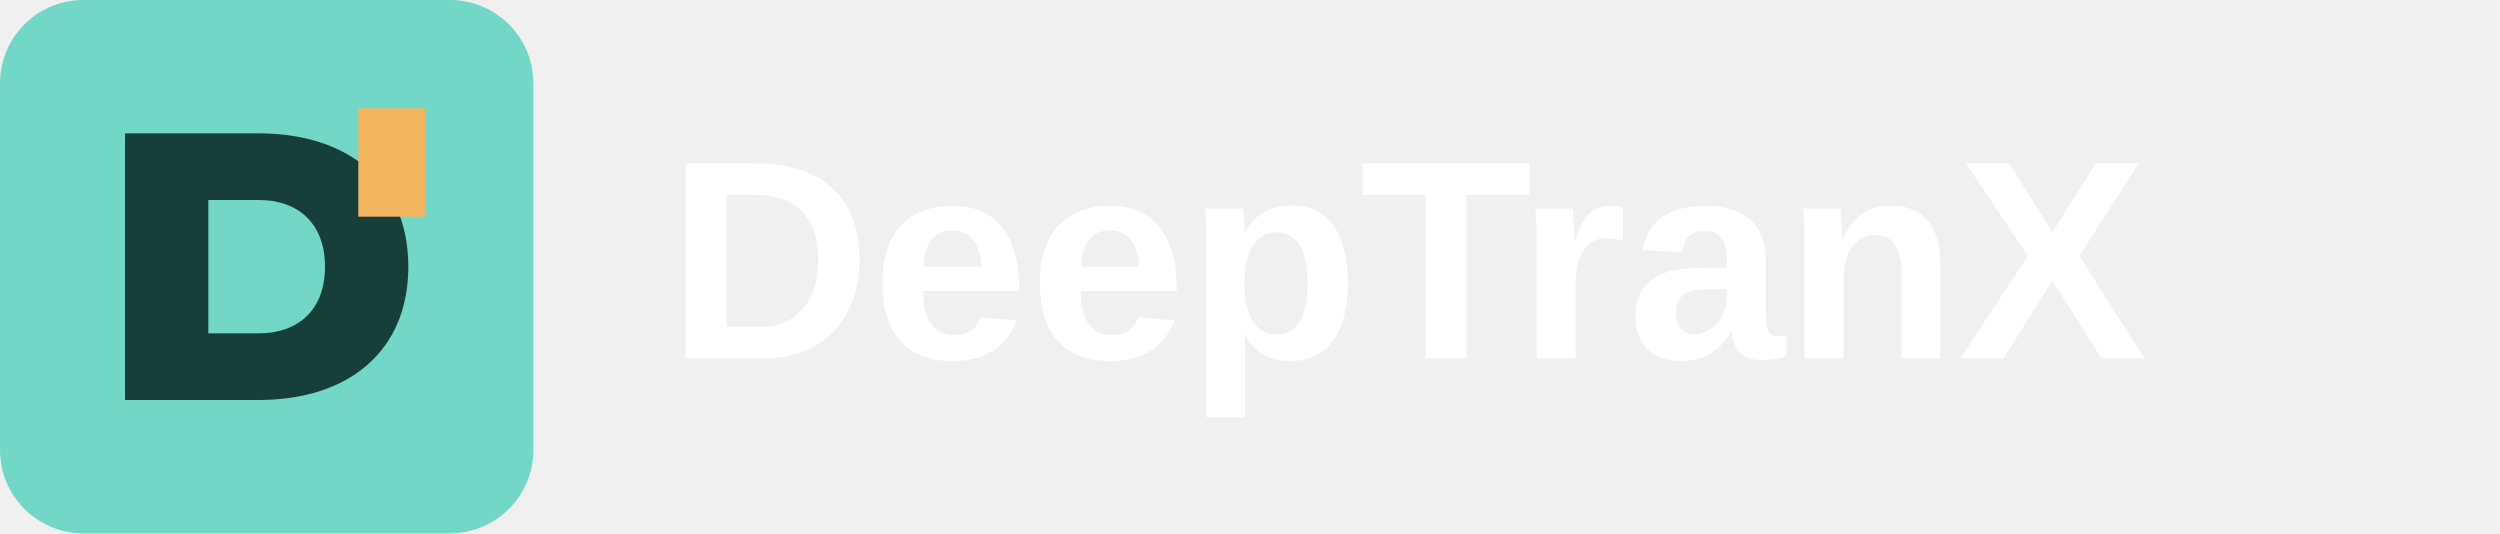
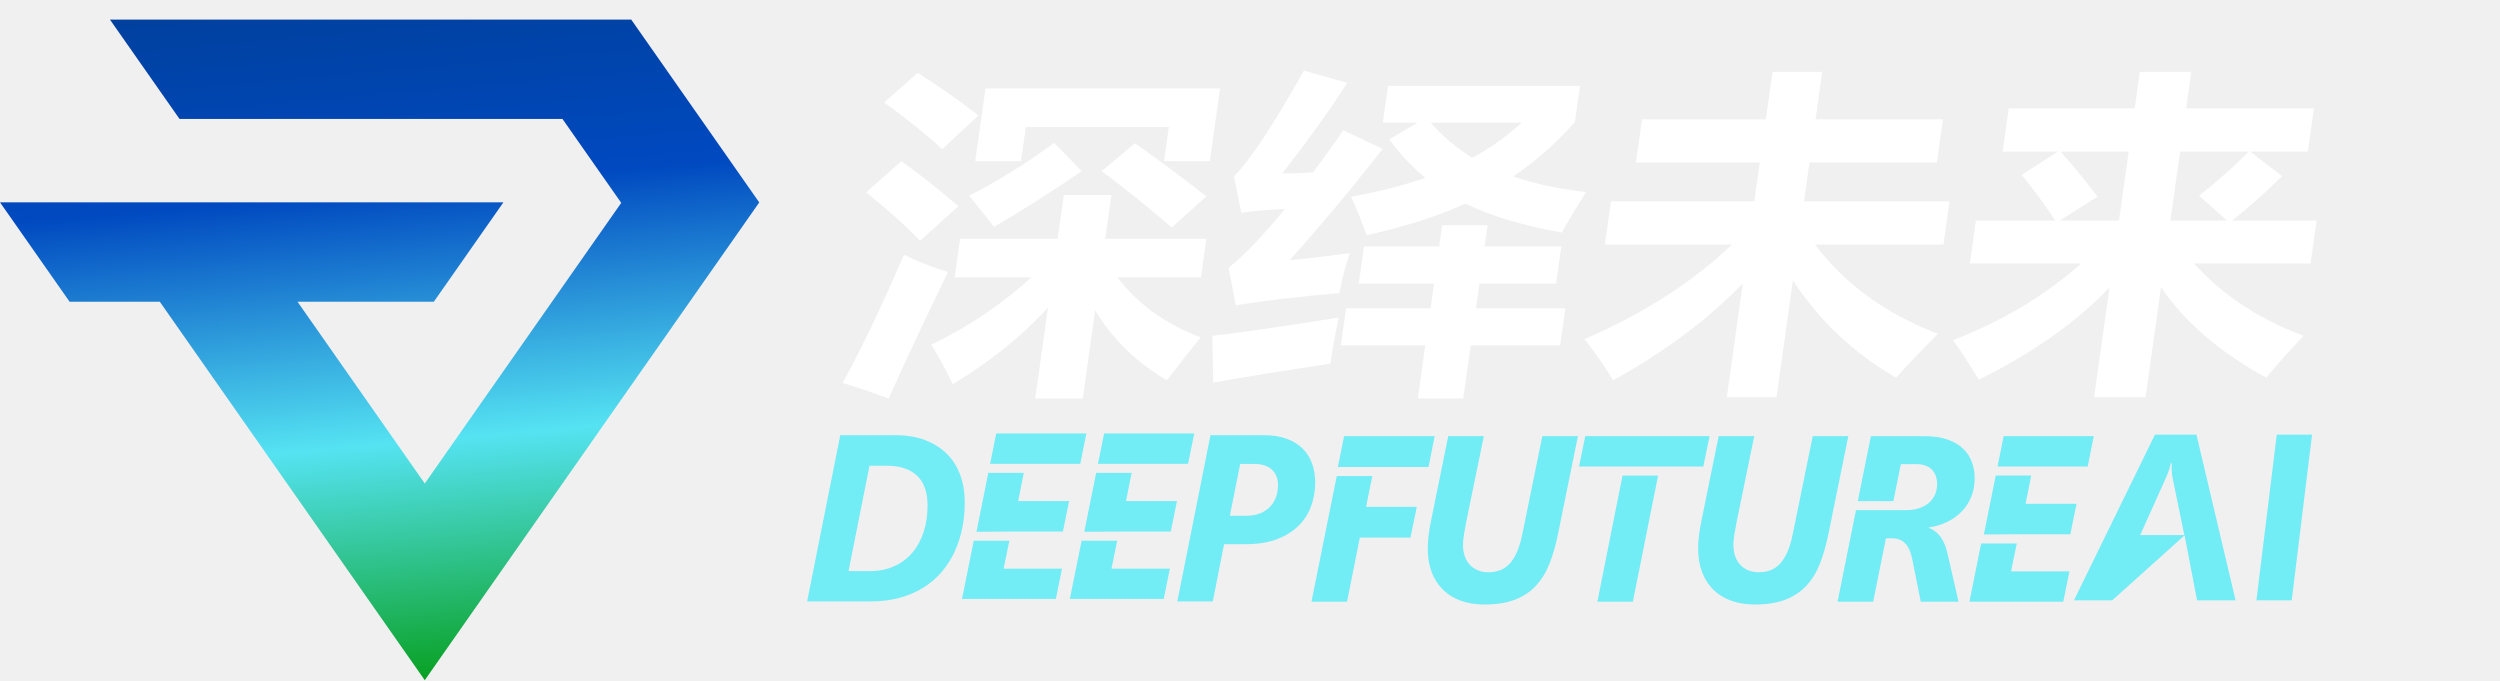
- <svg xmlns="http://www.w3.org/2000/svg" viewBox="0 0 300 64">
-   <rect width="64" height="64" rx="10" fill="#72d7c6" />
-   <path d="M15 16h16c11 0 18 6 18 16S42 48 31 48H15V16zm10 8v16h6c5 0 8-3 8-8s-3-8-8-8h-6z" fill="#173f3a" />
-   <path d="M43 13h8v13h-8z" fill="#f3b45f" />
-   <text x="80" y="43" fill="#fff" font-family="Segoe UI,Arial,sans-serif" font-size="34" font-weight="700">DeepTranX</text>
+ <svg xmlns="http://www.w3.org/2000/svg" id="deepfuture-logo-light" viewBox="0 175 1552.92 422.51">
+   <defs>
+     <style>
+       .cls-1, .cls-2, .cls-3 {
+         stroke-width: 0px;
+       }
+ 
+       .cls-1 {
+         fill: #fff;
+       }
+ 
+       .cls-2 {
+         fill: #72ecf5;
+       }
+ 
+       .cls-3 {
+         fill: url(#_未命名的渐变_9);
+       }
+     </style>
+     <linearGradient id="_未命名的渐变_9" data-name="未命名的渐变 9" x1="225.13" y1="178.69" x2="262.25" y2="602.9" gradientUnits="userSpaceOnUse">
+       <stop offset="0" stop-color="#0041a0" />
+       <stop offset=".27" stop-color="#0049c0" />
+       <stop offset=".64" stop-color="#55e3f2" />
+       <stop offset="1" stop-color="#069e1b" />
+     </linearGradient>
+   </defs>
+   <path class="cls-3" d="m471.62,300.75l-79.53-113.59H68.29l43.22,61.73h237.88l36.5,52.13c-1.09,1.55-120.92,172.72-122.04,174.31l-79.06-112.92h84.7l43.22-61.73H0l43.22,61.73h56.03c.44.62,164.03,234.29,164.6,235.1l207.77-296.76Z" />
+   <path class="cls-1" d="m559.94,275.12c12.94,9.35,24.71,18.7,35.3,28.04l-23.74,21.45c-8.44-8.93-19.6-18.97-33.46-30.11l21.9-19.38Zm1.53,58.15c8.38,4.12,17.51,7.7,27.37,10.72-14.68,30.24-26.96,56.43-36.83,78.57-9.91-3.71-19.45-6.94-28.62-9.69,11.63-21.03,24.32-47.57,38.08-79.6Zm8.61-113c12.82,8.11,25.4,16.91,37.73,26.39l-22.58,21.03c-9.75-9.07-21.76-18.77-36.03-29.08l20.88-18.35Zm175.91,127.02h-51.91c12.66,16.57,29.91,29.01,51.74,37.32-6.56,7.98-13.54,16.84-20.93,26.6-18.95-11-33.82-25.5-44.59-43.51l-7.71,54.85h-29.54l7.94-56.5c-16.07,17.6-35.79,33.47-59.16,47.63-3.97-8.39-8.4-16.57-13.3-24.54,22.95-11.14,43.68-25.09,62.2-41.86h-47.72l3.36-23.92h60.62l3.83-27.22h29.54l-3.83,27.22h62.82l-3.36,23.92Zm-74.05-65.99c-19.51,13.34-37.66,24.88-54.47,34.64l-15.35-19.38c18.55-9.62,36.1-20.55,52.66-32.79l17.16,17.53Zm-66.14-6.19l6.35-45.16h145.71l-6.35,45.16h-28.44l2.99-21.24h-88.84l-2.99,21.24h-28.44Zm78.49,6.19l20.73-17.32c16.84,11.96,31.6,22.96,44.3,32.99l-21.46,19.38c-14.28-12.37-28.8-24.06-43.57-35.06Z" />
+   <path class="cls-1" d="m796.55,282.75c4.85,0,11.2-.21,19.04-.62,5.97-7.97,12.27-16.7,18.89-26.19l24.39,11.55c-18.65,23.92-37.9,46.95-57.76,69.08,8.62-.69,21.09-2.13,37.42-4.33-2.64,7.29-4.83,15.53-6.56,24.75-26.05,2.34-47.49,4.88-64.34,7.63l-4.44-23.3c9.94-7.97,21.57-20.14,34.89-36.5-12.42.55-21.43,1.38-27.02,2.47l-4.53-22.68c10.68-11.14,25.15-33.06,43.41-65.78l26.92,7.63c-10.36,16.22-23.8,34.99-40.32,56.3Zm-42.95,129.91l-.54-29.08c13.27-1.37,39.45-5.15,78.53-11.34-2.51,11.55-4.22,21.1-5.13,28.66-28.67,4.26-52.95,8.18-72.85,11.75Zm227.83-184.35l-3.16,22.48c-11.53,13.06-24.29,24.33-38.26,33.82,13.18,4.54,28.23,7.77,45.15,9.69-6.63,10.59-11.63,18.97-15,25.16-23.94-4.26-43.9-10.24-59.86-17.94-17.41,7.84-37.88,14.37-61.39,19.59-3.17-8.8-6.39-16.77-9.64-23.92,16.88-3.02,32.28-6.94,46.18-11.75-8.71-7.01-16.19-14.98-22.43-23.92l17.54-10.31h-21.6l3.22-22.89h119.25Zm-145.29,138.16h52.46l2.14-15.26h-46.73l3.25-23.1h46.73l1.85-13.2h28.22l-1.85,13.2h47.61l-3.25,23.1h-47.61l-2.14,15.26h55.55l-3.25,23.1h-55.55l-4.64,32.99h-28.22l4.64-32.99h-52.46l3.25-23.1Zm78.38-93.41c10.66-5.77,20.94-13.06,30.85-21.86h-56.65c7.47,8.52,16.07,15.81,25.81,21.86Z" />
+   <path class="cls-1" d="m1000.68,300.07h89.06l3.39-24.13h-76.93l3.77-26.81h76.93l4.14-29.49h30.86l-4.14,29.49h79.14l-3.77,26.81h-79.14l-3.39,24.13h90.38l-3.77,26.81h-79.8c18.78,24.81,44.25,43.3,76.41,55.47-8.55,8.52-17.24,17.59-26.09,27.22-26.36-15.26-47.71-35.4-64.03-60.42l-10.2,72.59h-30.86l9.94-70.73c-21.43,22.27-48.27,42.34-80.54,60.21-5.61-9.21-11.54-17.73-17.79-25.57,36.69-15.88,67.22-35.47,91.58-58.77h-78.91l3.77-26.81Z" />
+   <path class="cls-1" d="m1247.76,242.34h78.25l3.19-22.68h31.96l-3.19,22.68h79.36l-3.77,26.81h-35.82l19.79,15.26c-11.35,11.2-21.72,20.41-31.11,27.63h52.57l-3.74,26.6h-72.41c17.66,19.66,40.36,34.64,68.08,44.95-7.75,8.11-15.51,16.77-23.27,25.98-28.92-15.88-50.69-34.61-65.29-56.19l-9.61,68.36h-31.96l9.58-68.15c-21.25,22.06-48.33,41.14-81.23,57.22-5.49-9.07-10.8-17.25-15.95-24.54,30.29-11.62,56.84-27.49,79.66-47.63h-69.22l3.74-26.6h49.27c-4.75-7.49-11.68-16.98-20.8-28.46l22.53-14.43h-34.39l3.77-26.81Zm55.12,54.85l-23.47,14.85h36.81l6.03-42.89h-42.32c7.44,8.25,15.09,17.6,22.95,28.04Zm93.99-28.04h-42.65l-6.03,42.89h35.27l-17.45-15.47c10.23-7.97,20.52-17.12,30.86-27.43Z" />
+   <polyline class="cls-2" points="853.13 465.07 887.36 465.07 891.16 445.93 834.9 445.93 831.05 465.1" />
+   <polyline class="cls-2" points="1030.66 464.78 1058.04 464.78 1061.91 445.93 984.71 445.93 980.84 464.78 1008.56 464.78" />
+   <polyline class="cls-2" points="1254.5 506.86 1286.02 506.86 1289.88 487.94 1258.23 487.94 1261.72 470.4 1239.69 470.4 1232.33 506.98" />
+   <polyline class="cls-2" points="1262.84 464.78 1296.8 464.78 1300.59 445.93 1244.61 445.93 1240.81 464.8" />
+   <polygon class="cls-2" points="852.43 470.7 830.35 470.7 814.66 548.72 836.75 548.72 844.68 508.94 876.13 508.94 880.06 489.87 848.55 489.87 852.43 470.7" />
+   <path class="cls-2" d="m967.74,506.86c-1.36,6.74-3.1,12.81-5.22,18.2-2.12,5.4-4.94,9.99-8.44,13.76-3.5,3.78-7.85,6.67-13.05,8.67-5.2,2.01-11.55,3.01-19.05,3.01-5.42,0-10.3-.79-14.64-2.37-4.34-1.58-8.02-3.86-11.05-6.85-3.03-2.99-5.35-6.62-6.98-10.9-1.63-4.28-2.44-9.14-2.44-14.59,0-2.48.18-5.22.54-8.21.36-2.98.81-5.77,1.36-8.35l10.84-53.33h22.1l-10.98,53.47c-.5,2.53-.95,5.07-1.36,7.6-.41,2.53-.61,4.68-.61,6.45,0,2.77.4,5.22,1.19,7.35.79,2.13,1.9,3.91,3.32,5.34,1.42,1.43,3.09,2.52,5.02,3.26,1.92.74,3.99,1.11,6.2,1.11,2.57,0,4.97-.41,7.18-1.22,2.21-.81,4.2-2.15,5.97-4.01,1.76-1.86,3.32-4.34,4.68-7.42,1.36-3.08,2.48-6.89,3.39-11.43l12.34-60.49h22.1l-12.4,60.93Z" />
+   <polygon class="cls-2" points="1007.87 470.42 992.25 548.72 1014.28 548.72 1029.96 470.42 1007.87 470.42" />
+   <path class="cls-2" d="m1135.71,506.86c-1.36,6.74-3.1,12.81-5.22,18.2-2.12,5.4-4.94,9.99-8.44,13.76-3.5,3.78-7.85,6.67-13.05,8.67-5.2,2.01-11.55,3.01-19.05,3.01-5.42,0-10.3-.79-14.64-2.37-4.34-1.58-8.02-3.86-11.05-6.85-3.03-2.99-5.35-6.62-6.98-10.9-1.63-4.28-2.44-9.14-2.44-14.59,0-2.48.18-5.22.54-8.21.36-2.98.81-5.77,1.36-8.35l10.84-53.33h22.1l-10.98,53.47c-.5,2.53-.95,5.07-1.36,7.6-.41,2.53-.61,4.68-.61,6.45,0,2.77.4,5.22,1.19,7.35.79,2.13,1.9,3.91,3.32,5.34,1.42,1.43,3.09,2.52,5.02,3.26,1.92.74,3.99,1.11,6.2,1.11,2.57,0,4.97-.41,7.18-1.22,2.21-.81,4.2-2.15,5.97-4.01,1.76-1.86,3.32-4.34,4.68-7.42,1.36-3.08,2.48-6.89,3.39-11.43l12.34-60.49h22.1l-12.4,60.93Z" />
+   <path class="cls-2" d="m1152.88,491.88l-11.43,56.84h22.1l7.93-39.35h3.73c3.52,0,6.3,1.09,8.34,3.26,2.03,2.18,3.46,5.39,4.27,9.64l5.29,26.45h23.45l-6.78-29.67c-.99-4.44-2.48-8-4.47-10.68-1.99-2.67-4.38-4.49-7.18-5.45v-.29c3.93-.57,7.63-1.67,11.08-3.3,3.46-1.62,6.47-3.73,9.05-6.31,2.57-2.58,4.61-5.63,6.1-9.14,1.49-3.51,2.24-7.44,2.24-11.79,0-3.49-.57-6.81-1.7-9.96s-2.94-5.94-5.42-8.35c-2.49-2.41-5.72-4.32-9.69-5.73-3.98-1.41-8.79-2.11-14.44-2.11h-33.21l-8.12,40.35c.06,0,.12,0,.18,0,2.52-.02,5.03-.03,7.55-.03l6.96.02c.12,0,.24,0,.36,0l5.04.02s.02,0,.03,0c0,0,0,0,0,0h1.94s4.69-23.01,4.69-23.01h9.15c4.47,0,7.82,1.11,10.03,3.33,2.21,2.22,3.32,5.32,3.32,9.28,0,2.1-.4,4.12-1.19,6.06-.79,1.93-1.98,3.63-3.56,5.09-1.58,1.46-3.59,2.63-6.03,3.51-2.44.89-5.33,1.33-8.68,1.33h-8.88" />
+   <polygon class="cls-2" points="1252.76 512.57 1230.63 512.57 1223.36 548.72 1281.65 548.72 1285.45 529.94 1249.19 529.94 1252.76 512.57" />
+   <g>
+     <path class="cls-2" d="m599.28,487.1c0,5.43-.52,10.72-1.55,15.88-1.04,5.16-2.6,10.02-4.69,14.58-2.09,4.56-4.74,8.74-7.94,12.53-3.2,3.79-6.97,7.06-11.31,9.79-4.35,2.74-9.29,4.87-14.83,6.41-5.54,1.54-11.68,2.3-18.44,2.3h-39.17l20.6-103.26h34.04c7.11,0,13.36,1.03,18.74,3.1,5.38,2.06,9.89,4.93,13.54,8.6,3.65,3.67,6.39,8.07,8.24,13.18,1.85,5.11,2.77,10.74,2.77,16.89Zm-23.1,1.8c0-3.84-.51-7.28-1.52-10.33-1.01-3.05-2.57-5.63-4.66-7.74s-4.74-3.73-7.94-4.86c-3.2-1.13-6.98-1.69-11.35-1.69h-10.6l-13.04,65.46h13.31c5.49,0,10.45-.97,14.86-2.92,4.41-1.94,8.17-4.7,11.28-8.28,3.11-3.58,5.49-7.87,7.16-12.89,1.67-5.02,2.5-10.6,2.5-16.74Z" />
+     <path class="cls-2" d="m816.96,474.71c0,5.09-.83,9.95-2.5,14.58-1.67,4.63-4.26,8.7-7.77,12.21-3.51,3.5-7.97,6.3-13.37,8.39s-11.87,3.13-19.38,3.13h-13.58l-7.02,35.57h-22.02l20.6-103.26h33.23c5.49,0,10.24.76,14.25,2.27,4.01,1.51,7.3,3.58,9.89,6.19,2.59,2.62,4.51,5.71,5.78,9.29,1.26,3.58,1.89,7.45,1.89,11.63Zm-23.1,1.58c0-3.98-1.26-7.17-3.78-9.54-2.52-2.38-6.24-3.56-11.15-3.56h-8.58l-6.42,32.19h10c3.47,0,6.45-.52,8.95-1.55,2.5-1.03,4.56-2.42,6.18-4.18,1.62-1.75,2.83-3.78,3.61-6.08.79-2.3,1.18-4.73,1.18-7.27Z" />
+   </g>
+   <g>
+     <path class="cls-2" d="m1312.06,547.9h-23.78l50.3-102.9h25.78l24.3,102.9h-23.92l-7.74-40.39m-.17-.13l-7.31-35.67c-.48-2.26-.64-5.25-.49-8.97h-.6c-.64,3.01-1.59,5.91-2.86,8.7l-16.17,35.94h27.44Z" />
+     <path class="cls-2" d="m1436.17,445l-12.63,102.9h-21.92l12.63-102.9h21.92Z" />
+   </g>
+   <g>
+     <g>
+       <polyline class="cls-2" points="628.72 505.18 660.24 505.18 664.1 486.25 632.45 486.25 635.94 468.71 613.91 468.71 606.55 505.3" />
+       <polyline class="cls-2" points="637.06 463.1 671.02 463.1 674.81 444.25 618.83 444.25 615.03 463.12" />
+     </g>
+     <polygon class="cls-2" points="626.98 510.89 604.85 510.89 597.58 547.03 655.87 547.03 659.67 528.25 623.41 528.25 626.98 510.89" />
+   </g>
+   <g>
+     <polyline class="cls-2" points="695.72 505.18 727.24 505.18 731.1 486.25 699.45 486.25 702.94 468.71 680.91 468.71 673.55 505.3" />
+     <polyline class="cls-2" points="704.06 463.1 738.02 463.1 741.81 444.25 685.83 444.25 682.03 463.12" />
+     <polygon class="cls-2" points="693.98 510.89 671.85 510.89 664.58 547.03 722.87 547.03 726.67 528.25 690.41 528.25 693.98 510.89" />
+   </g>
</svg>
